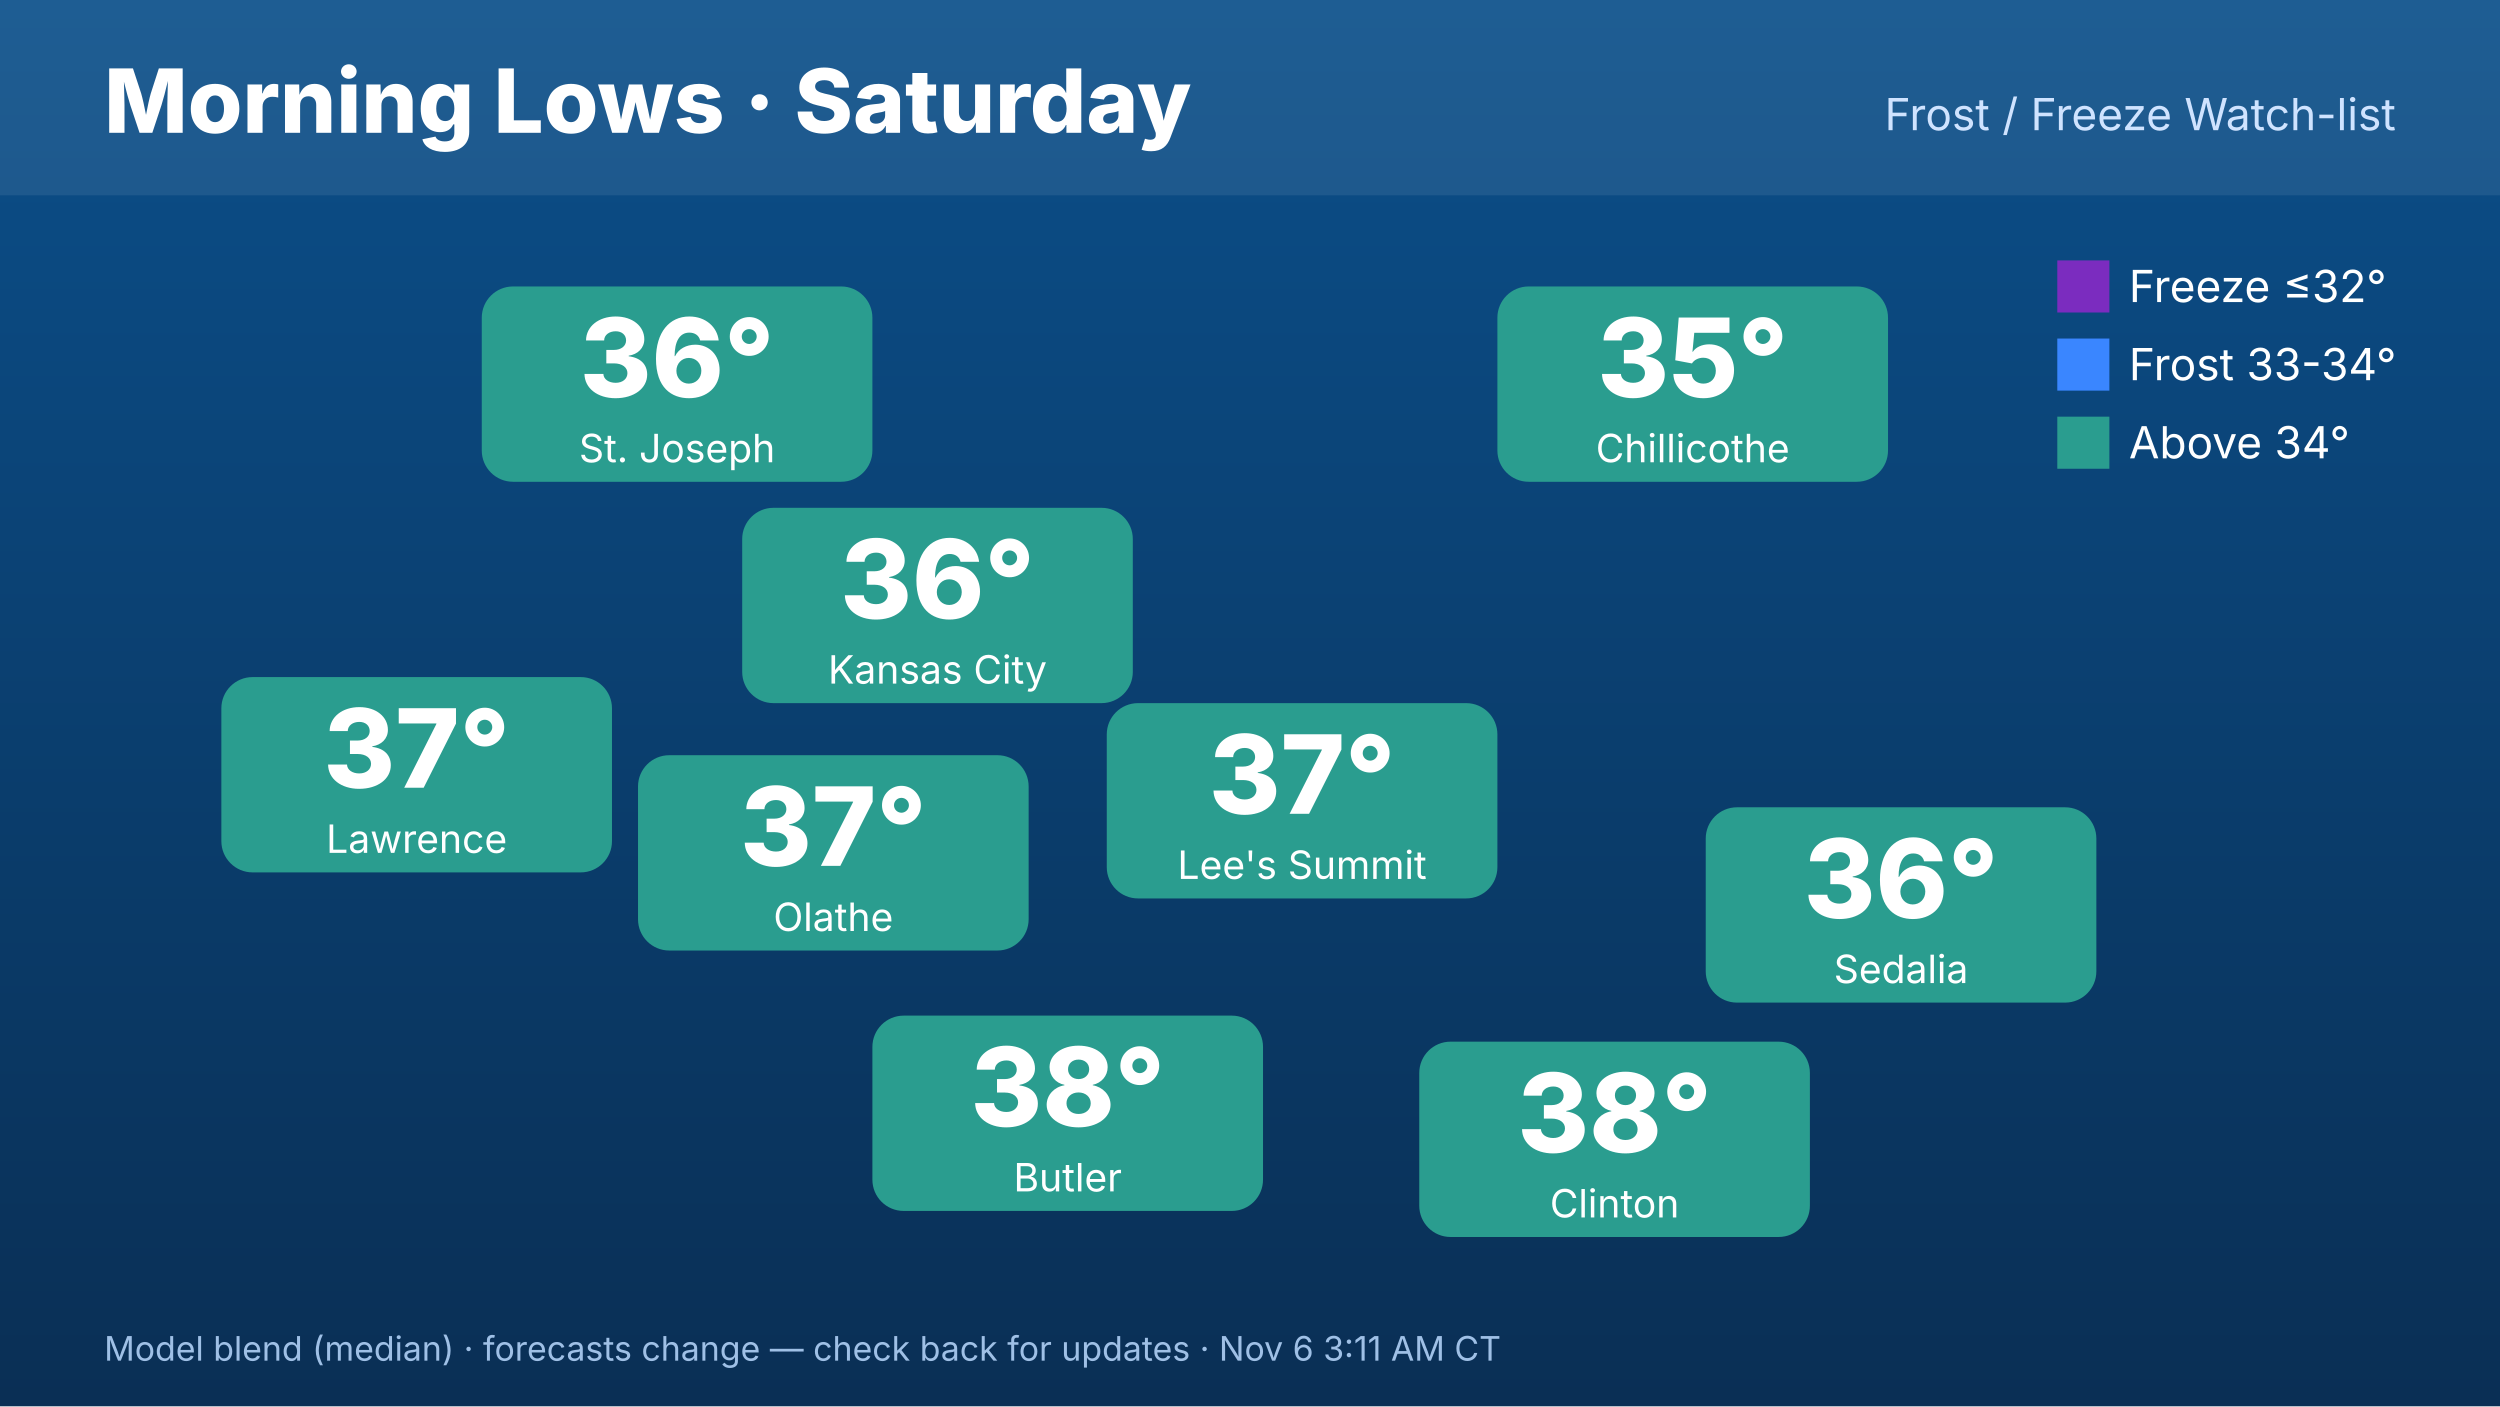
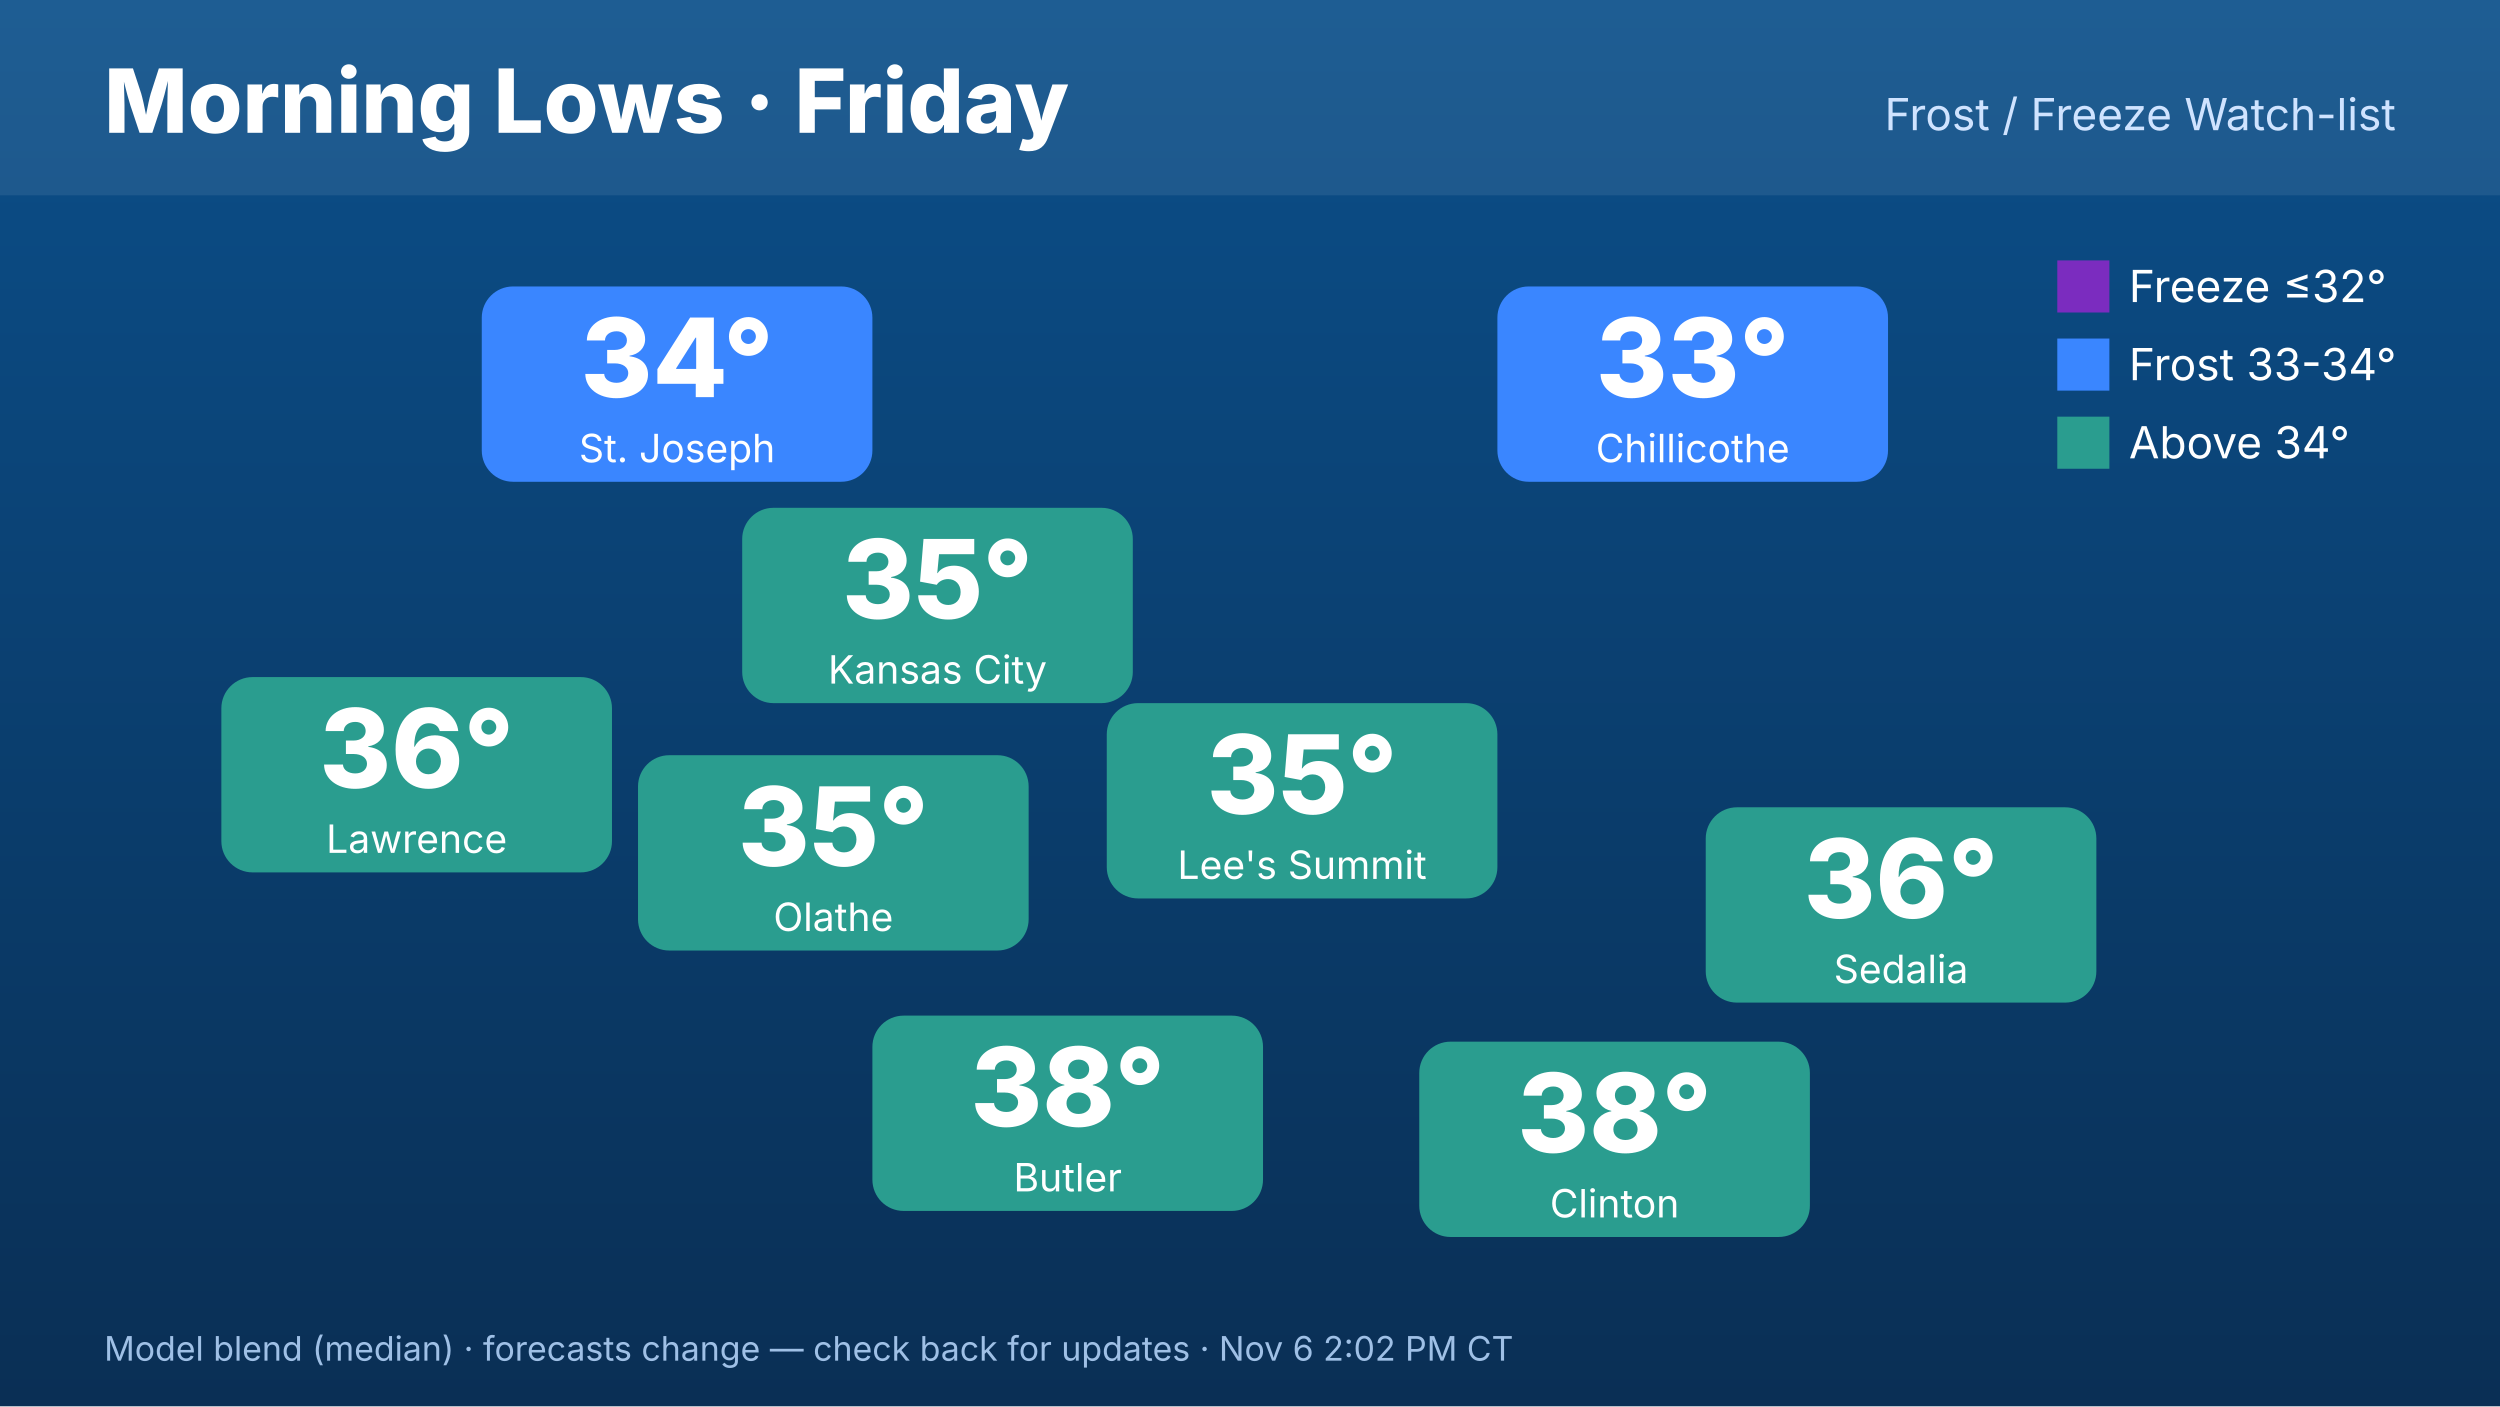
<svg xmlns="http://www.w3.org/2000/svg" width="1920" height="1080" viewBox="0 0 1920 1080" font-family="Inter,Helvetica,Arial,sans-serif">
  <defs>
    <linearGradient id="bg" x1="0" y1="0" x2="0" y2="1">
      <stop offset="0" stop-color="#0b4f8a" />
      <stop offset="1" stop-color="#0a2f55" />
    </linearGradient>
  </defs>
  <rect width="1920" height="1080" fill="url(#bg)" />
  <rect x="0" y="0" width="1920" height="150" fill="#ffffff" opacity=".08" />
-   <text x="80" y="102" font-size="68" font-weight="800" fill="#fff">Morning Lows · Saturday</text>
+   <text x="80" y="102" font-size="68" font-weight="800" fill="#fff">Morning Lows · Friday</text>
  <text x="1840" y="100" font-size="34" fill="#cfe3ff" text-anchor="end">Frost / Freeze Watch-list</text>
  <rect x="570" y="390" width="300" height="150" rx="24" fill="#2a9d8f" />
-   <text x="720" y="475" font-size="84" font-weight="800" fill="#fff" text-anchor="middle">36°</text>
+   <text x="720" y="475" font-size="84" font-weight="800" fill="#fff" text-anchor="middle">35°</text>
  <text x="720" y="525" font-size="30" fill="#fff" text-anchor="middle">Kansas City</text>
-   <rect x="370" y="220" width="300" height="150" rx="24" fill="#2a9d8f" />
-   <text x="520" y="305" font-size="84" font-weight="800" fill="#fff" text-anchor="middle">36°</text>
+   <rect x="370" y="220" width="300" height="150" rx="24" fill="#3a86ff" />
+   <text x="520" y="305" font-size="84" font-weight="800" fill="#fff" text-anchor="middle">34°</text>
  <text x="520" y="355" font-size="30" fill="#fff" text-anchor="middle">St. Joseph</text>
  <rect x="170" y="520" width="300" height="150" rx="24" fill="#2a9d8f" />
-   <text x="320" y="605" font-size="84" font-weight="800" fill="#fff" text-anchor="middle">37°</text>
+   <text x="320" y="605" font-size="84" font-weight="800" fill="#fff" text-anchor="middle">36°</text>
  <text x="320" y="655" font-size="30" fill="#fff" text-anchor="middle">Lawrence</text>
-   <rect x="1150" y="220" width="300" height="150" rx="24" fill="#2a9d8f" />
-   <text x="1300" y="305" font-size="84" font-weight="800" fill="#fff" text-anchor="middle">35°</text>
+   <rect x="1150" y="220" width="300" height="150" rx="24" fill="#3a86ff" />
+   <text x="1300" y="305" font-size="84" font-weight="800" fill="#fff" text-anchor="middle">33°</text>
  <text x="1300" y="355" font-size="30" fill="#fff" text-anchor="middle">Chillicothe</text>
  <rect x="1310" y="620" width="300" height="150" rx="24" fill="#2a9d8f" />
  <text x="1460" y="705" font-size="84" font-weight="800" fill="#fff" text-anchor="middle">36°</text>
  <text x="1460" y="755" font-size="30" fill="#fff" text-anchor="middle">Sedalia</text>
  <rect x="1090" y="800" width="300" height="150" rx="24" fill="#2a9d8f" />
  <text x="1240" y="885" font-size="84" font-weight="800" fill="#fff" text-anchor="middle">38°</text>
  <text x="1240" y="935" font-size="30" fill="#fff" text-anchor="middle">Clinton</text>
  <rect x="670" y="780" width="300" height="150" rx="24" fill="#2a9d8f" />
  <text x="820" y="865" font-size="84" font-weight="800" fill="#fff" text-anchor="middle">38°</text>
  <text x="820" y="915" font-size="30" fill="#fff" text-anchor="middle">Butler</text>
  <rect x="490" y="580" width="300" height="150" rx="24" fill="#2a9d8f" />
-   <text x="640" y="665" font-size="84" font-weight="800" fill="#fff" text-anchor="middle">37°</text>
+   <text x="640" y="665" font-size="84" font-weight="800" fill="#fff" text-anchor="middle">35°</text>
  <text x="640" y="715" font-size="30" fill="#fff" text-anchor="middle">Olathe</text>
  <rect x="850" y="540" width="300" height="150" rx="24" fill="#2a9d8f" />
-   <text x="1000" y="625" font-size="84" font-weight="800" fill="#fff" text-anchor="middle">37°</text>
+   <text x="1000" y="625" font-size="84" font-weight="800" fill="#fff" text-anchor="middle">35°</text>
  <text x="1000" y="675" font-size="30" fill="#fff" text-anchor="middle">Lee's Summit</text>
  <g font-size="34" fill="#fff">
    <rect x="1580" y="200" width="40" height="40" fill="#7b2cbf" />
    <text x="1635" y="232">Freeze ≤32°</text>
    <rect x="1580" y="260" width="40" height="40" fill="#3a86ff" />
    <text x="1635" y="292">Frost 33-34°</text>
    <rect x="1580" y="320" width="40" height="40" fill="#2a9d8f" />
    <text x="1635" y="352">Above 34°</text>
  </g>
-   <text x="80" y="1045" font-size="26" fill="#9fc0e6">Model blend (median) · forecasts change — check back for updates · Nov 6 3:11 AM CT</text>
+   <text x="80" y="1045" font-size="26" fill="#9fc0e6">Model blend (median) · forecasts change — check back for updates · Nov 6 2:02 PM CT</text>
</svg>
